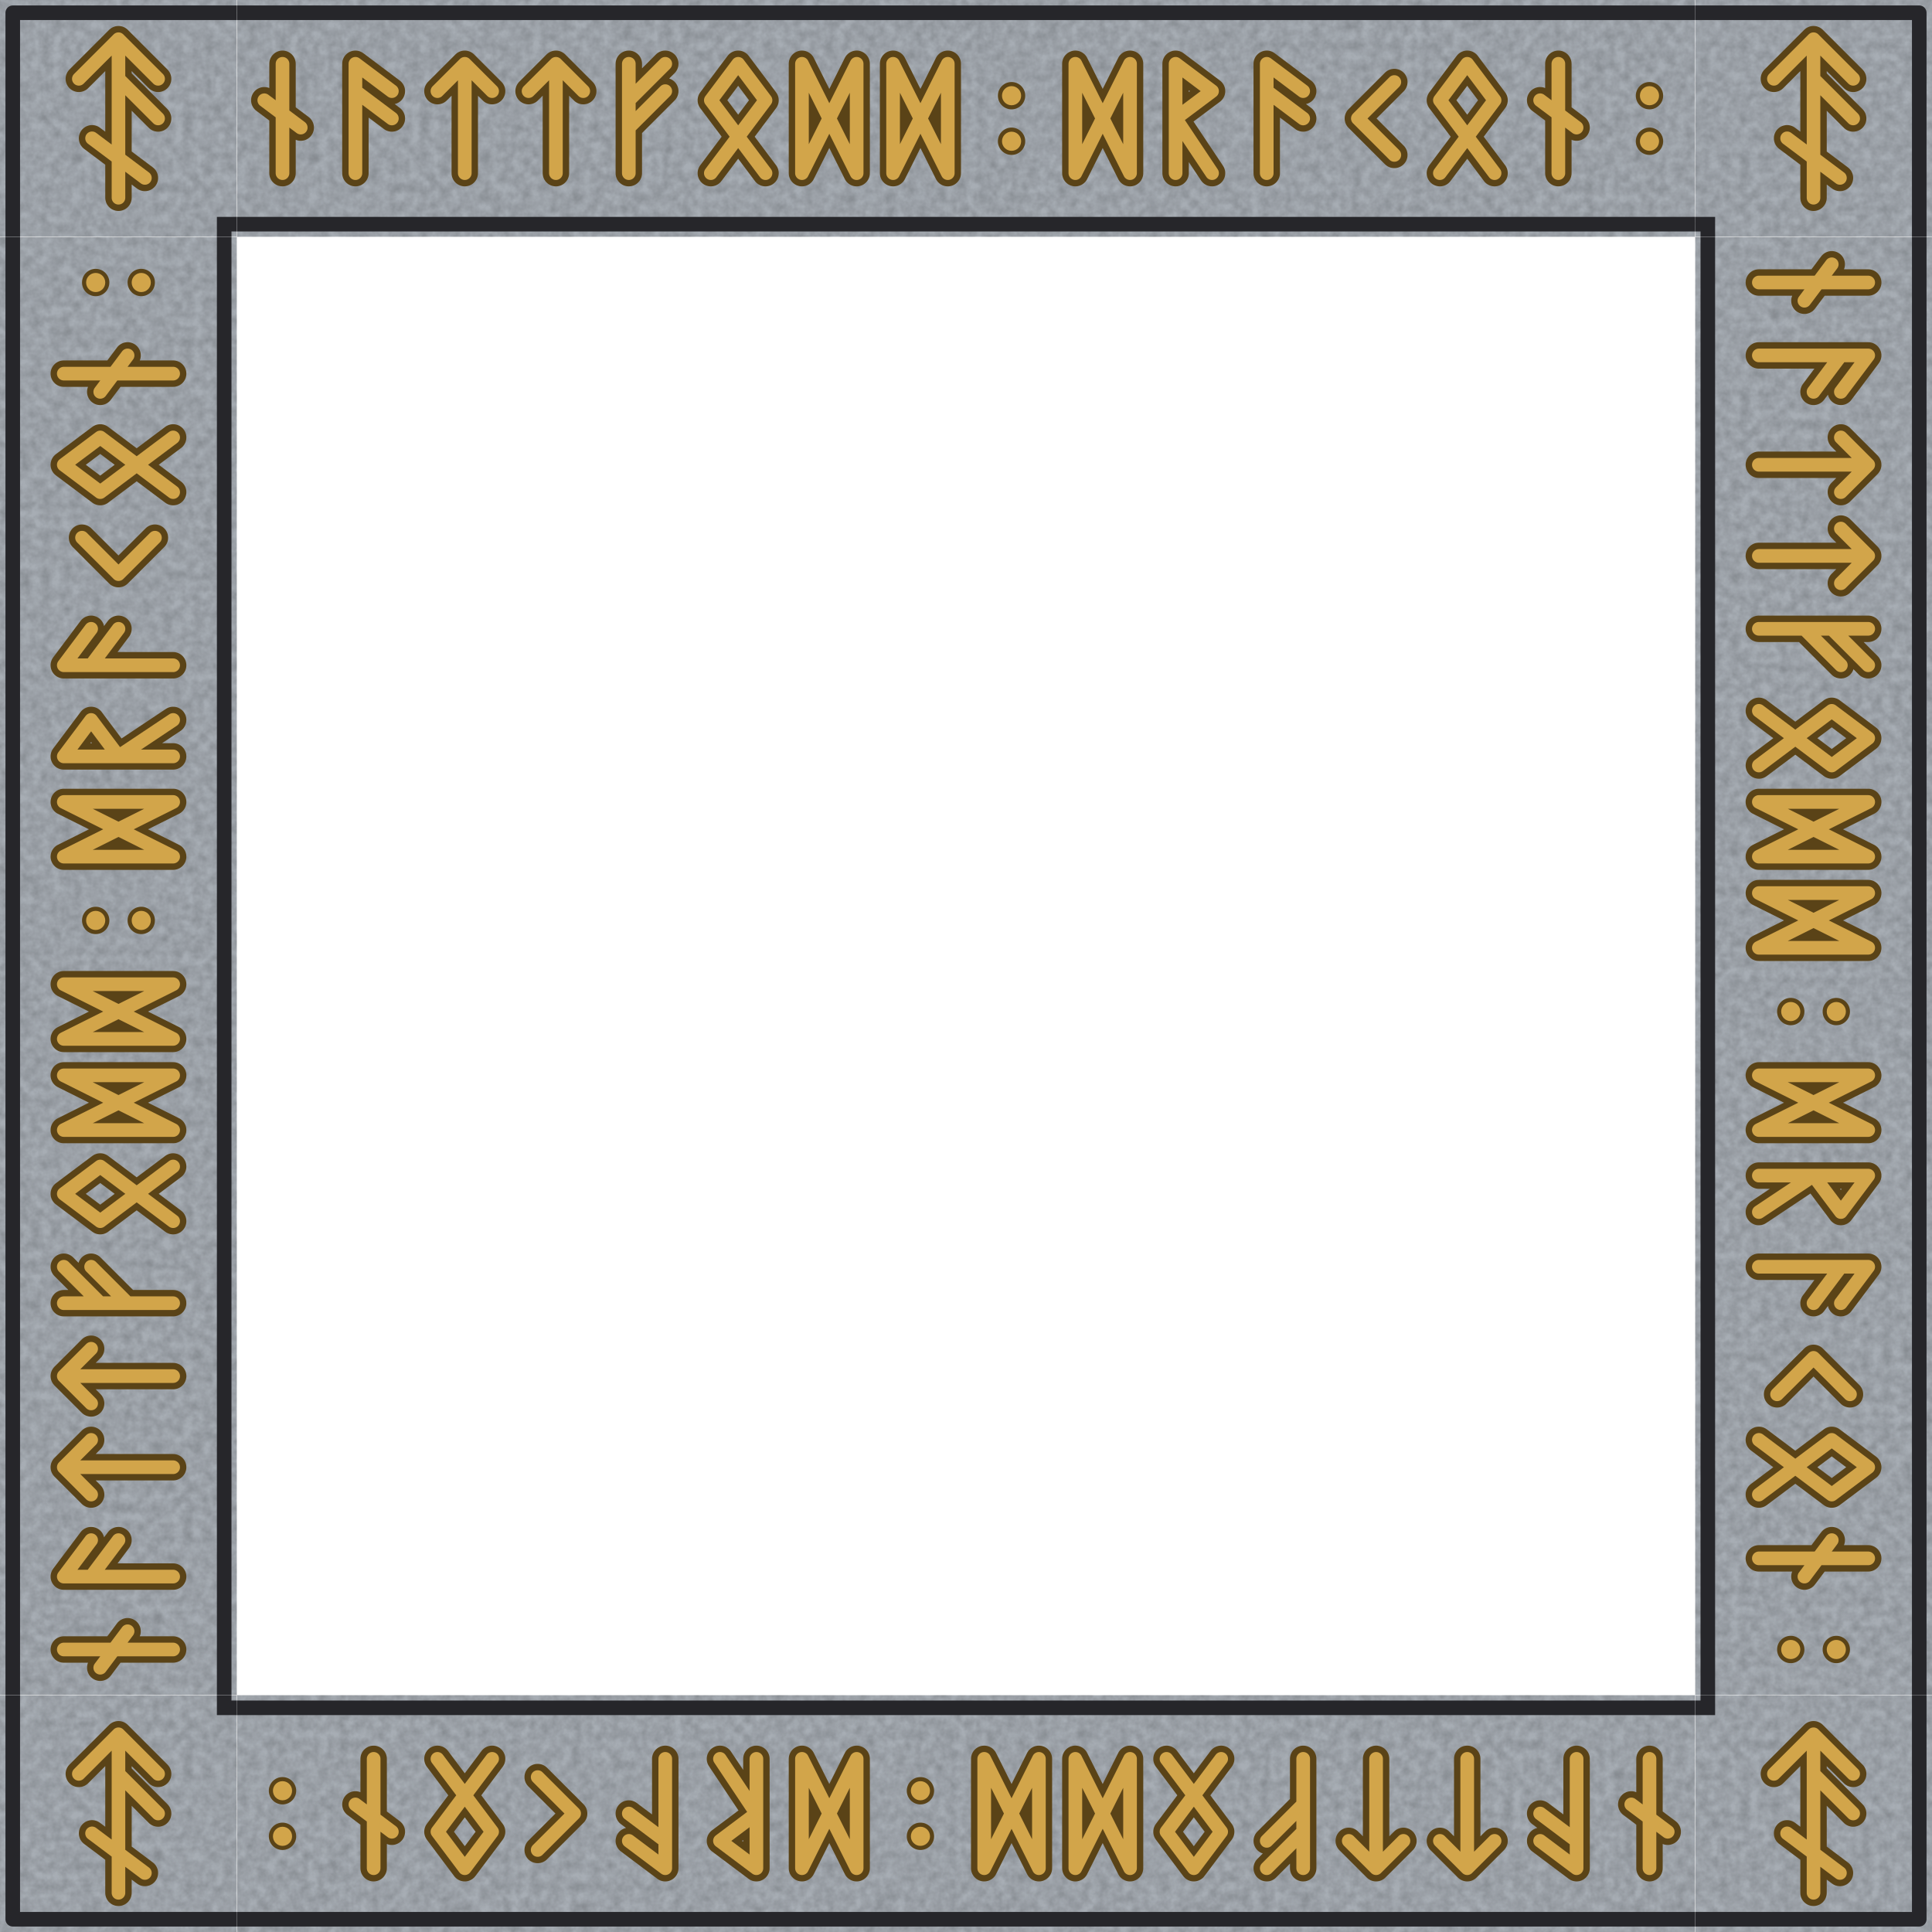
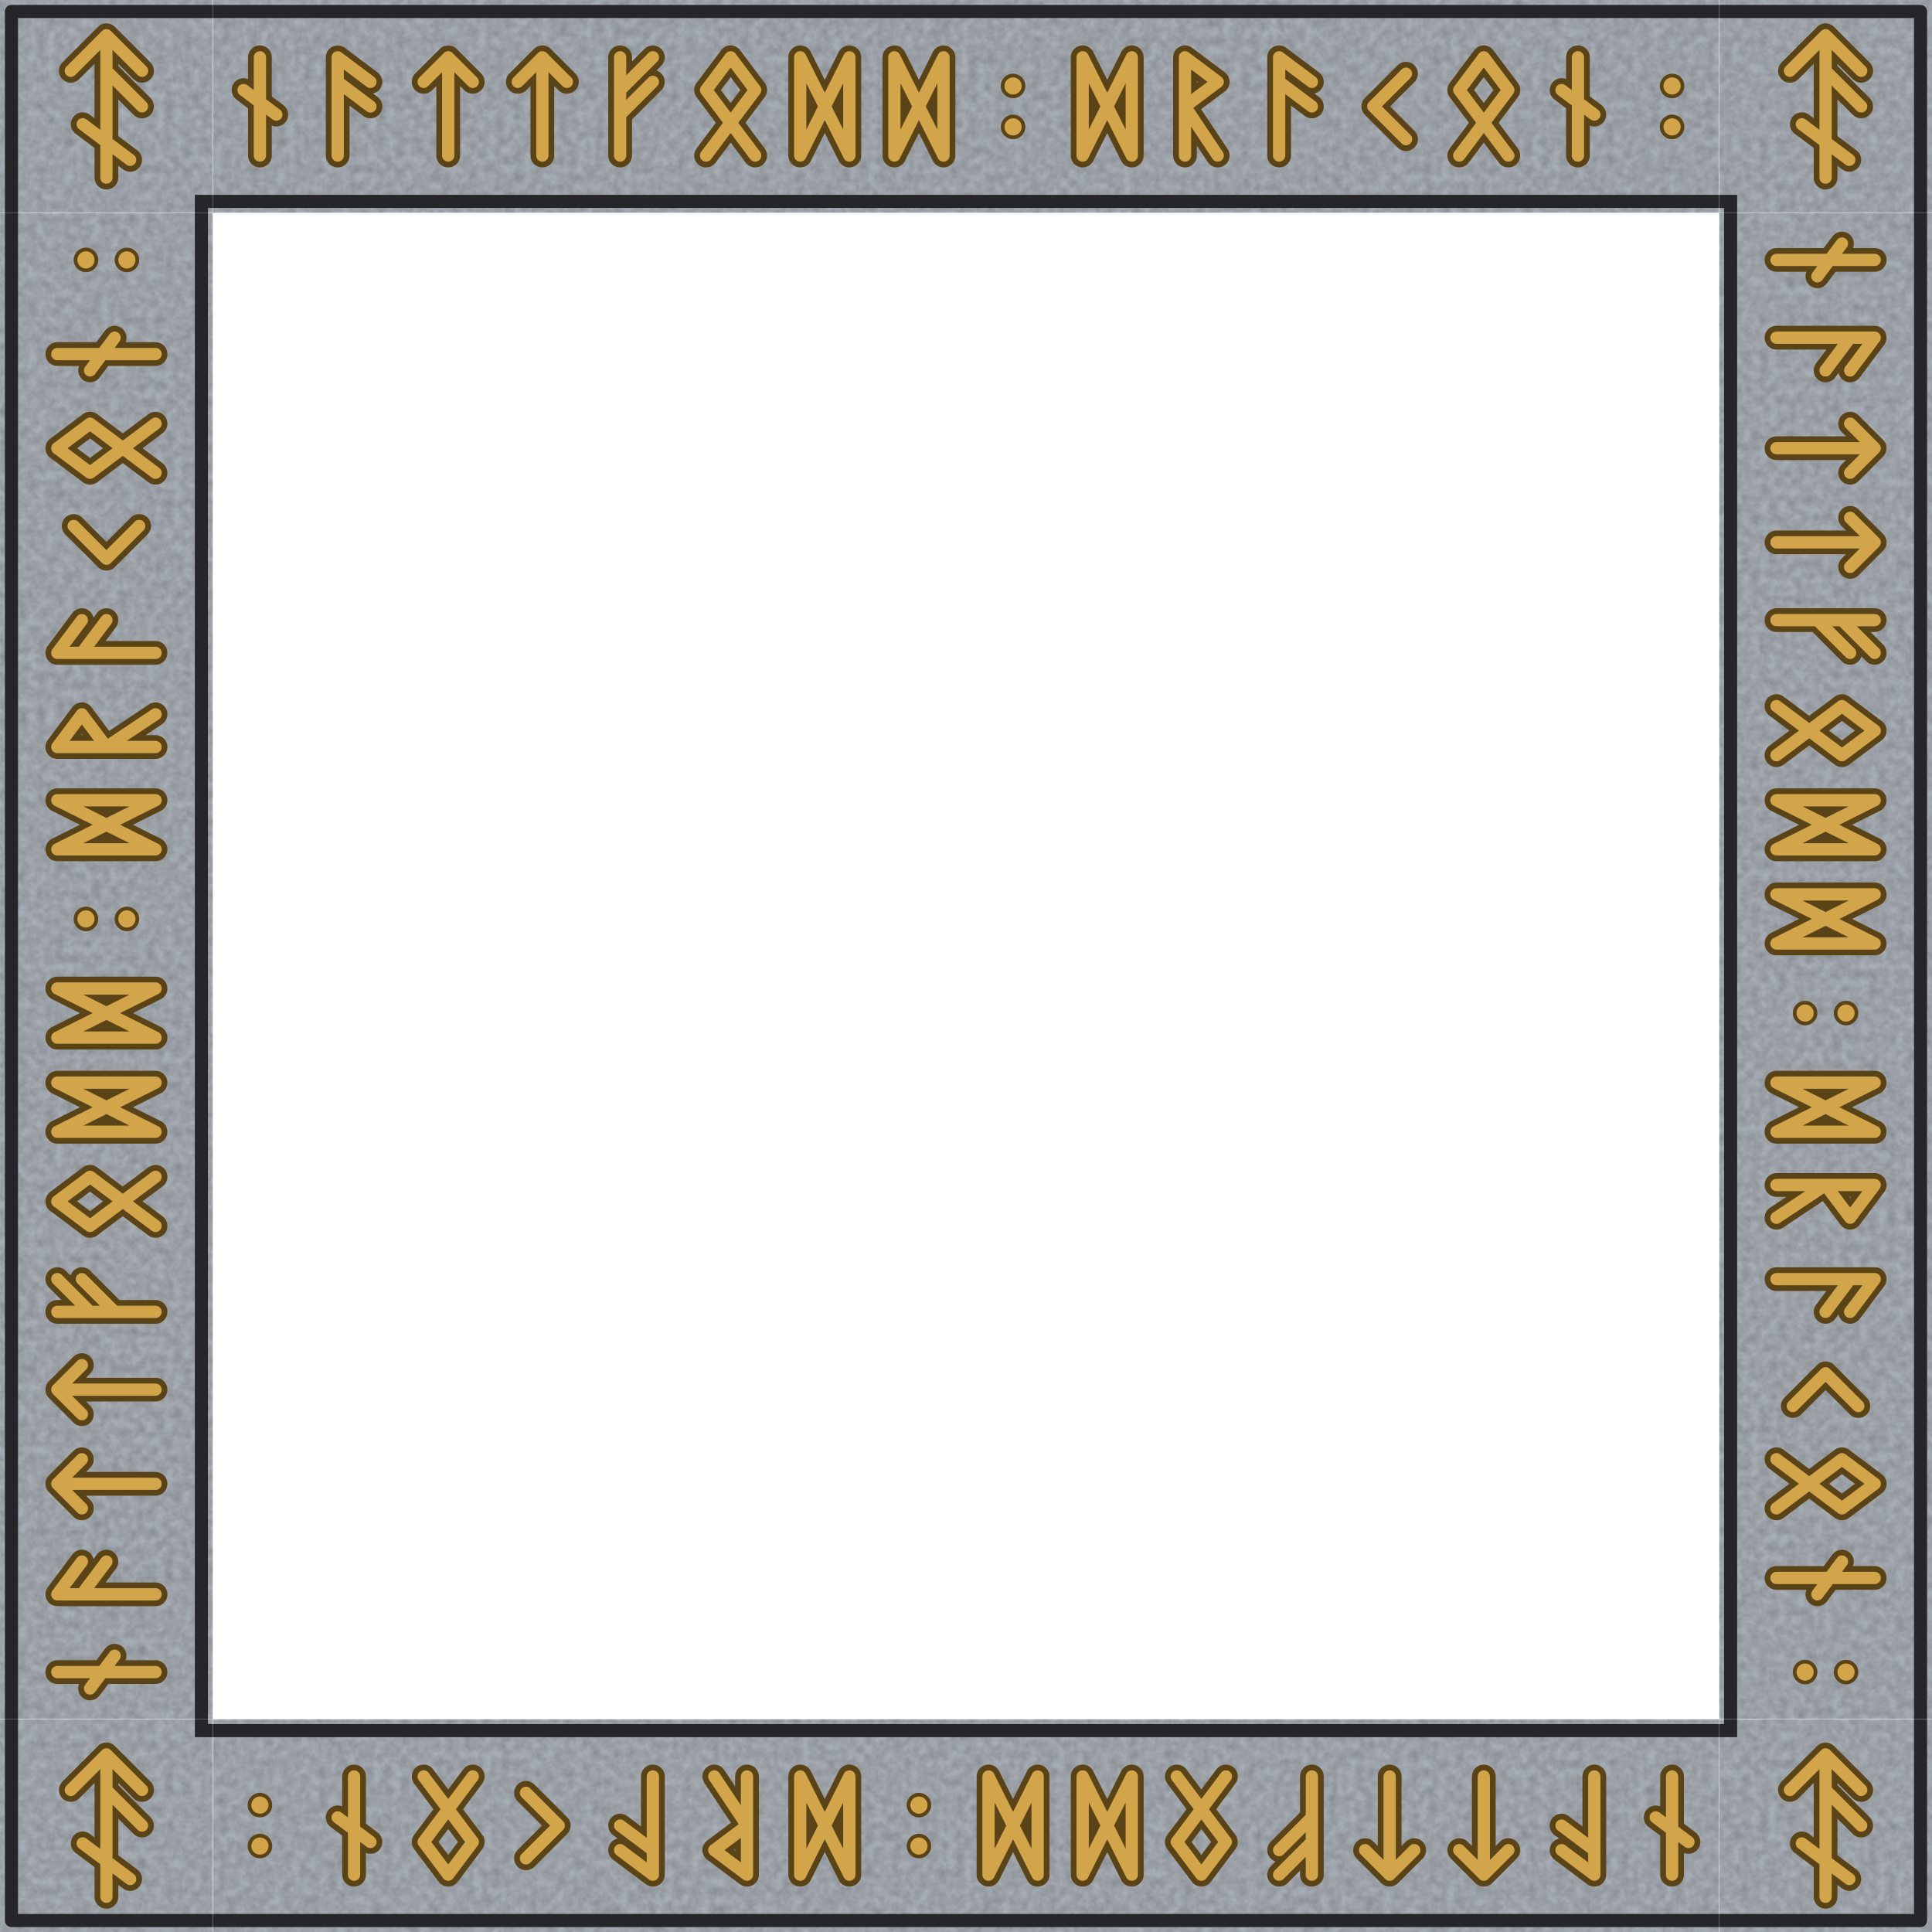
- <svg xmlns="http://www.w3.org/2000/svg" width="212" height="212" viewBox="0 0 212 212">
+ <svg xmlns="http://www.w3.org/2000/svg" width="236" height="236" viewBox="0 0 236 236">
  <defs>
-     <filter id="grain-tile" filterUnits="userSpaceOnUse" x="0" y="0" width="160" height="26" color-interpolation-filters="sRGB">
+     <filter id="grain-tile" filterUnits="userSpaceOnUse" x="0" y="0" width="184" height="26" color-interpolation-filters="sRGB">
      <feTurbulence type="fractalNoise" baseFrequency="0.9" numOctaves="3" seed="7" stitchTiles="stitch" result="noise" />
      <feColorMatrix in="noise" type="saturate" values="0" result="grey" />
      <feComponentTransfer in="grey" result="grain">
        <feFuncR type="linear" slope="0.35" intercept="0.75" />
        <feFuncG type="linear" slope="0.35" intercept="0.75" />
        <feFuncB type="linear" slope="0.35" intercept="0.75" />
        <feFuncA type="linear" slope="0" intercept="1" />
      </feComponentTransfer>
      <feBlend in="SourceGraphic" in2="grain" mode="multiply" result="textured" />
      <feComposite in="textured" in2="SourceGraphic" operator="in" />
    </filter>
    <filter id="grain-corner" filterUnits="userSpaceOnUse" x="0" y="0" width="26" height="26" color-interpolation-filters="sRGB">
      <feTurbulence type="fractalNoise" baseFrequency="0.9" numOctaves="3" seed="7" stitchTiles="stitch" result="noise" />
      <feColorMatrix in="noise" type="saturate" values="0" result="grey" />
      <feComponentTransfer in="grey" result="grain">
        <feFuncR type="linear" slope="0.35" intercept="0.75" />
        <feFuncG type="linear" slope="0.35" intercept="0.75" />
        <feFuncB type="linear" slope="0.35" intercept="0.75" />
        <feFuncA type="linear" slope="0" intercept="1" />
      </feComponentTransfer>
      <feBlend in="SourceGraphic" in2="grain" mode="multiply" result="textured" />
      <feComposite in="textured" in2="SourceGraphic" operator="in" />
    </filter>
  </defs>
  <g transform="translate(0,0)">
    <g>
      <rect width="26" height="26" fill="#a7adb4" filter="url(#grain-corner)" />
      <path d="M26,1.4H1.4V26" stroke="#26262a" stroke-width="1.6" fill="none" stroke-linejoin="round" />
      <path d="M26,24.6H24.6V26" stroke="#26262a" stroke-width="1.6" fill="none" />
      <g fill="none" stroke-linecap="round" stroke-linejoin="round">
        <path transform="rotate(0,13.0,13.0) translate(8.65,4.3) scale(1.45)" d="M3,0V12 M0,3L3,0L6,3 M3,3L6,6 M1,7.5L5,10.5" stroke="#5a4317" stroke-width="2.00" />
        <path transform="rotate(0,13.0,13.0) translate(8.65,4.3) scale(1.45)" d="M3,0V12 M0,3L3,0L6,3 M3,3L6,6 M1,7.5L5,10.5" stroke="#d2a54a" stroke-width="1.03" />
      </g>
    </g>
  </g>
  <g transform="translate(26,0)">
    <g>
-       <rect width="160" height="26" fill="#a7adb4" filter="url(#grain-tile)" />
-       <path d="M0,1.4H160M0,24.6H160" stroke="#26262a" stroke-width="1.6" />
-       <g fill="none" stroke-linecap="round" stroke-linejoin="round">
-         <path transform="translate(2.0,7.0)" d="M3,0V12M1,4L5,7" stroke="#5a4317" stroke-width="2.9" />
-         <path transform="translate(2.0,7.0)" d="M3,0V12M1,4L5,7" stroke="#d2a54a" stroke-width="1.5" />
-         <path transform="translate(12.0,7.0)" d="M1,0V12M1,0L5,3M1,3L5,6" stroke="#5a4317" stroke-width="2.9" />
-         <path transform="translate(12.0,7.0)" d="M1,0V12M1,0L5,3M1,3L5,6" stroke="#d2a54a" stroke-width="1.5" />
-         <path transform="translate(22.0,7.0)" d="M3,0V12M0,3L3,0L6,3" stroke="#5a4317" stroke-width="2.9" />
-         <path transform="translate(22.0,7.0)" d="M3,0V12M0,3L3,0L6,3" stroke="#d2a54a" stroke-width="1.5" />
-         <path transform="translate(32.0,7.0)" d="M3,0V12M0,3L3,0L6,3" stroke="#5a4317" stroke-width="2.9" />
-         <path transform="translate(32.0,7.0)" d="M3,0V12M0,3L3,0L6,3" stroke="#d2a54a" stroke-width="1.5" />
-         <path transform="translate(42.0,7.0)" d="M1,0V12M1,4L5,0M1,7L5,3" stroke="#5a4317" stroke-width="2.9" />
-         <path transform="translate(42.0,7.0)" d="M1,0V12M1,4L5,0M1,7L5,3" stroke="#d2a54a" stroke-width="1.5" />
-         <path transform="translate(52.0,7.0)" d="M3,0L6,4L0,12M3,0L0,4L6,12" stroke="#5a4317" stroke-width="2.9" />
-         <path transform="translate(52.0,7.0)" d="M3,0L6,4L0,12M3,0L0,4L6,12" stroke="#d2a54a" stroke-width="1.5" />
-         <path transform="translate(62.0,7.0)" d="M0,0V12M6,0V12M0,0L6,12M6,0L0,12" stroke="#5a4317" stroke-width="2.9" />
-         <path transform="translate(62.0,7.0)" d="M0,0V12M6,0V12M0,0L6,12M6,0L0,12" stroke="#d2a54a" stroke-width="1.5" />
-         <path transform="translate(72.0,7.0)" d="M0,0V12M6,0V12M0,0L6,12M6,0L0,12" stroke="#5a4317" stroke-width="2.9" />
-         <path transform="translate(72.0,7.0)" d="M0,0V12M6,0V12M0,0L6,12M6,0L0,12" stroke="#d2a54a" stroke-width="1.5" />
-         <circle cx="85.0" cy="10.5" r="1.5" fill="#5a4317" />
-         <circle cx="85.0" cy="10.5" r="1.05" fill="#d2a54a" />
-         <circle cx="85.0" cy="15.5" r="1.5" fill="#5a4317" />
-         <circle cx="85.0" cy="15.5" r="1.05" fill="#d2a54a" />
-         <path transform="translate(92.0,7.0)" d="M0,0V12M6,0V12M0,0L6,12M6,0L0,12" stroke="#5a4317" stroke-width="2.9" />
-         <path transform="translate(92.0,7.0)" d="M0,0V12M6,0V12M0,0L6,12M6,0L0,12" stroke="#d2a54a" stroke-width="1.5" />
-         <path transform="translate(102.0,7.0)" d="M1,12V0L5,3L1,6L5,12" stroke="#5a4317" stroke-width="2.9" />
-         <path transform="translate(102.0,7.0)" d="M1,12V0L5,3L1,6L5,12" stroke="#d2a54a" stroke-width="1.5" />
-         <path transform="translate(112.0,7.0)" d="M1,0V12M1,0L5,3M1,3L5,6" stroke="#5a4317" stroke-width="2.9" />
-         <path transform="translate(112.0,7.0)" d="M1,0V12M1,0L5,3M1,3L5,6" stroke="#d2a54a" stroke-width="1.5" />
-         <path transform="translate(122.0,7.0)" d="M5,2L1,6L5,10" stroke="#5a4317" stroke-width="2.9" />
-         <path transform="translate(122.0,7.0)" d="M5,2L1,6L5,10" stroke="#d2a54a" stroke-width="1.5" />
-         <path transform="translate(132.0,7.0)" d="M3,0L6,4L0,12M3,0L0,4L6,12" stroke="#5a4317" stroke-width="2.9" />
-         <path transform="translate(132.0,7.0)" d="M3,0L6,4L0,12M3,0L0,4L6,12" stroke="#d2a54a" stroke-width="1.5" />
-         <path transform="translate(142.0,7.0)" d="M3,0V12M1,4L5,7" stroke="#5a4317" stroke-width="2.9" />
-         <path transform="translate(142.0,7.0)" d="M3,0V12M1,4L5,7" stroke="#d2a54a" stroke-width="1.5" />
-         <circle cx="155.0" cy="10.5" r="1.5" fill="#5a4317" />
-         <circle cx="155.0" cy="10.5" r="1.05" fill="#d2a54a" />
-         <circle cx="155.0" cy="15.5" r="1.5" fill="#5a4317" />
-         <circle cx="155.0" cy="15.5" r="1.05" fill="#d2a54a" />
-       </g>
-     </g>
-   </g>
-   <g transform="translate(212,0) rotate(90)">
+       <rect width="184" height="26" fill="#a7adb4" filter="url(#grain-tile)" />
+       <path d="M0,1.4H184M0,24.6H184" stroke="#26262a" stroke-width="1.6" />
+       <g fill="none" stroke-linecap="round" stroke-linejoin="round">
+         <path transform="translate(2.75,7.0)" d="M3,0V12M1,4L5,7" stroke="#5a4317" stroke-width="2.9" />
+         <path transform="translate(2.75,7.0)" d="M3,0V12M1,4L5,7" stroke="#d2a54a" stroke-width="1.5" />
+         <path transform="translate(14.25,7.0)" d="M1,0V12M1,0L5,3M1,3L5,6" stroke="#5a4317" stroke-width="2.9" />
+         <path transform="translate(14.25,7.0)" d="M1,0V12M1,0L5,3M1,3L5,6" stroke="#d2a54a" stroke-width="1.5" />
+         <path transform="translate(25.75,7.0)" d="M3,0V12M0,3L3,0L6,3" stroke="#5a4317" stroke-width="2.9" />
+         <path transform="translate(25.75,7.0)" d="M3,0V12M0,3L3,0L6,3" stroke="#d2a54a" stroke-width="1.5" />
+         <path transform="translate(37.25,7.0)" d="M3,0V12M0,3L3,0L6,3" stroke="#5a4317" stroke-width="2.9" />
+         <path transform="translate(37.25,7.0)" d="M3,0V12M0,3L3,0L6,3" stroke="#d2a54a" stroke-width="1.5" />
+         <path transform="translate(48.75,7.0)" d="M1,0V12M1,4L5,0M1,7L5,3" stroke="#5a4317" stroke-width="2.9" />
+         <path transform="translate(48.75,7.0)" d="M1,0V12M1,4L5,0M1,7L5,3" stroke="#d2a54a" stroke-width="1.5" />
+         <path transform="translate(60.25,7.0)" d="M3,0L6,4L0,12M3,0L0,4L6,12" stroke="#5a4317" stroke-width="2.9" />
+         <path transform="translate(60.25,7.0)" d="M3,0L6,4L0,12M3,0L0,4L6,12" stroke="#d2a54a" stroke-width="1.5" />
+         <path transform="translate(71.75,7.0)" d="M0,0V12M6,0V12M0,0L6,12M6,0L0,12" stroke="#5a4317" stroke-width="2.9" />
+         <path transform="translate(71.75,7.0)" d="M0,0V12M6,0V12M0,0L6,12M6,0L0,12" stroke="#d2a54a" stroke-width="1.5" />
+         <path transform="translate(83.25,7.0)" d="M0,0V12M6,0V12M0,0L6,12M6,0L0,12" stroke="#5a4317" stroke-width="2.9" />
+         <path transform="translate(83.25,7.0)" d="M0,0V12M6,0V12M0,0L6,12M6,0L0,12" stroke="#d2a54a" stroke-width="1.5" />
+         <circle cx="97.75" cy="10.5" r="1.5" fill="#5a4317" />
+         <circle cx="97.75" cy="10.5" r="1.05" fill="#d2a54a" />
+         <circle cx="97.75" cy="15.5" r="1.5" fill="#5a4317" />
+         <circle cx="97.75" cy="15.5" r="1.05" fill="#d2a54a" />
+         <path transform="translate(106.25,7.0)" d="M0,0V12M6,0V12M0,0L6,12M6,0L0,12" stroke="#5a4317" stroke-width="2.9" />
+         <path transform="translate(106.25,7.0)" d="M0,0V12M6,0V12M0,0L6,12M6,0L0,12" stroke="#d2a54a" stroke-width="1.5" />
+         <path transform="translate(117.75,7.0)" d="M1,12V0L5,3L1,6L5,12" stroke="#5a4317" stroke-width="2.9" />
+         <path transform="translate(117.75,7.0)" d="M1,12V0L5,3L1,6L5,12" stroke="#d2a54a" stroke-width="1.5" />
+         <path transform="translate(129.25,7.0)" d="M1,0V12M1,0L5,3M1,3L5,6" stroke="#5a4317" stroke-width="2.9" />
+         <path transform="translate(129.25,7.0)" d="M1,0V12M1,0L5,3M1,3L5,6" stroke="#d2a54a" stroke-width="1.5" />
+         <path transform="translate(140.75,7.0)" d="M5,2L1,6L5,10" stroke="#5a4317" stroke-width="2.9" />
+         <path transform="translate(140.75,7.0)" d="M5,2L1,6L5,10" stroke="#d2a54a" stroke-width="1.5" />
+         <path transform="translate(152.25,7.0)" d="M3,0L6,4L0,12M3,0L0,4L6,12" stroke="#5a4317" stroke-width="2.9" />
+         <path transform="translate(152.25,7.0)" d="M3,0L6,4L0,12M3,0L0,4L6,12" stroke="#d2a54a" stroke-width="1.5" />
+         <path transform="translate(163.75,7.0)" d="M3,0V12M1,4L5,7" stroke="#5a4317" stroke-width="2.9" />
+         <path transform="translate(163.75,7.0)" d="M3,0V12M1,4L5,7" stroke="#d2a54a" stroke-width="1.5" />
+         <circle cx="178.25" cy="10.5" r="1.5" fill="#5a4317" />
+         <circle cx="178.25" cy="10.5" r="1.05" fill="#d2a54a" />
+         <circle cx="178.25" cy="15.5" r="1.5" fill="#5a4317" />
+         <circle cx="178.25" cy="15.5" r="1.05" fill="#d2a54a" />
+       </g>
+     </g>
+   </g>
+   <g transform="translate(236,0) rotate(90)">
    <g>
      <rect width="26" height="26" fill="#a7adb4" filter="url(#grain-corner)" />
      <path d="M26,1.4H1.4V26" stroke="#26262a" stroke-width="1.6" fill="none" stroke-linejoin="round" />
      <path d="M26,24.6H24.6V26" stroke="#26262a" stroke-width="1.6" fill="none" />
      <g fill="none" stroke-linecap="round" stroke-linejoin="round">
        <path transform="rotate(-90,13.0,13.0) translate(8.65,4.3) scale(1.45)" d="M3,0V12 M0,3L3,0L6,3 M3,3L6,6 M1,7.5L5,10.5" stroke="#5a4317" stroke-width="2.00" />
        <path transform="rotate(-90,13.0,13.0) translate(8.65,4.3) scale(1.45)" d="M3,0V12 M0,3L3,0L6,3 M3,3L6,6 M1,7.5L5,10.5" stroke="#d2a54a" stroke-width="1.03" />
      </g>
    </g>
  </g>
-   <g transform="translate(212,26) rotate(90)">
-     <g>
-       <rect width="160" height="26" fill="#a7adb4" filter="url(#grain-tile)" />
-       <path d="M0,1.4H160M0,24.6H160" stroke="#26262a" stroke-width="1.6" />
-       <g fill="none" stroke-linecap="round" stroke-linejoin="round">
-         <path transform="translate(2.0,7.0)" d="M3,0V12M1,4L5,7" stroke="#5a4317" stroke-width="2.9" />
-         <path transform="translate(2.0,7.0)" d="M3,0V12M1,4L5,7" stroke="#d2a54a" stroke-width="1.5" />
-         <path transform="translate(12.0,7.0)" d="M1,0V12M1,0L5,3M1,3L5,6" stroke="#5a4317" stroke-width="2.9" />
-         <path transform="translate(12.0,7.0)" d="M1,0V12M1,0L5,3M1,3L5,6" stroke="#d2a54a" stroke-width="1.5" />
-         <path transform="translate(22.0,7.0)" d="M3,0V12M0,3L3,0L6,3" stroke="#5a4317" stroke-width="2.9" />
-         <path transform="translate(22.0,7.0)" d="M3,0V12M0,3L3,0L6,3" stroke="#d2a54a" stroke-width="1.5" />
-         <path transform="translate(32.0,7.0)" d="M3,0V12M0,3L3,0L6,3" stroke="#5a4317" stroke-width="2.9" />
-         <path transform="translate(32.0,7.0)" d="M3,0V12M0,3L3,0L6,3" stroke="#d2a54a" stroke-width="1.5" />
-         <path transform="translate(42.0,7.0)" d="M1,0V12M1,4L5,0M1,7L5,3" stroke="#5a4317" stroke-width="2.9" />
-         <path transform="translate(42.0,7.0)" d="M1,0V12M1,4L5,0M1,7L5,3" stroke="#d2a54a" stroke-width="1.5" />
-         <path transform="translate(52.0,7.0)" d="M3,0L6,4L0,12M3,0L0,4L6,12" stroke="#5a4317" stroke-width="2.9" />
-         <path transform="translate(52.0,7.0)" d="M3,0L6,4L0,12M3,0L0,4L6,12" stroke="#d2a54a" stroke-width="1.5" />
-         <path transform="translate(62.0,7.0)" d="M0,0V12M6,0V12M0,0L6,12M6,0L0,12" stroke="#5a4317" stroke-width="2.9" />
-         <path transform="translate(62.0,7.0)" d="M0,0V12M6,0V12M0,0L6,12M6,0L0,12" stroke="#d2a54a" stroke-width="1.5" />
-         <path transform="translate(72.0,7.0)" d="M0,0V12M6,0V12M0,0L6,12M6,0L0,12" stroke="#5a4317" stroke-width="2.9" />
-         <path transform="translate(72.0,7.0)" d="M0,0V12M6,0V12M0,0L6,12M6,0L0,12" stroke="#d2a54a" stroke-width="1.5" />
-         <circle cx="85.0" cy="10.5" r="1.5" fill="#5a4317" />
-         <circle cx="85.0" cy="10.5" r="1.05" fill="#d2a54a" />
-         <circle cx="85.0" cy="15.5" r="1.5" fill="#5a4317" />
-         <circle cx="85.0" cy="15.5" r="1.05" fill="#d2a54a" />
-         <path transform="translate(92.0,7.0)" d="M0,0V12M6,0V12M0,0L6,12M6,0L0,12" stroke="#5a4317" stroke-width="2.9" />
-         <path transform="translate(92.0,7.0)" d="M0,0V12M6,0V12M0,0L6,12M6,0L0,12" stroke="#d2a54a" stroke-width="1.5" />
-         <path transform="translate(102.0,7.0)" d="M1,12V0L5,3L1,6L5,12" stroke="#5a4317" stroke-width="2.9" />
-         <path transform="translate(102.0,7.0)" d="M1,12V0L5,3L1,6L5,12" stroke="#d2a54a" stroke-width="1.5" />
-         <path transform="translate(112.0,7.0)" d="M1,0V12M1,0L5,3M1,3L5,6" stroke="#5a4317" stroke-width="2.9" />
-         <path transform="translate(112.0,7.0)" d="M1,0V12M1,0L5,3M1,3L5,6" stroke="#d2a54a" stroke-width="1.5" />
-         <path transform="translate(122.0,7.0)" d="M5,2L1,6L5,10" stroke="#5a4317" stroke-width="2.9" />
-         <path transform="translate(122.0,7.0)" d="M5,2L1,6L5,10" stroke="#d2a54a" stroke-width="1.5" />
-         <path transform="translate(132.0,7.0)" d="M3,0L6,4L0,12M3,0L0,4L6,12" stroke="#5a4317" stroke-width="2.9" />
-         <path transform="translate(132.0,7.0)" d="M3,0L6,4L0,12M3,0L0,4L6,12" stroke="#d2a54a" stroke-width="1.5" />
-         <path transform="translate(142.0,7.0)" d="M3,0V12M1,4L5,7" stroke="#5a4317" stroke-width="2.9" />
-         <path transform="translate(142.0,7.0)" d="M3,0V12M1,4L5,7" stroke="#d2a54a" stroke-width="1.5" />
-         <circle cx="155.0" cy="10.5" r="1.5" fill="#5a4317" />
-         <circle cx="155.0" cy="10.5" r="1.05" fill="#d2a54a" />
-         <circle cx="155.0" cy="15.5" r="1.5" fill="#5a4317" />
-         <circle cx="155.0" cy="15.5" r="1.05" fill="#d2a54a" />
-       </g>
-     </g>
-   </g>
-   <g transform="translate(212,212) rotate(180)">
+   <g transform="translate(236,26) rotate(90)">
+     <g>
+       <rect width="184" height="26" fill="#a7adb4" filter="url(#grain-tile)" />
+       <path d="M0,1.4H184M0,24.6H184" stroke="#26262a" stroke-width="1.6" />
+       <g fill="none" stroke-linecap="round" stroke-linejoin="round">
+         <path transform="translate(2.75,7.0)" d="M3,0V12M1,4L5,7" stroke="#5a4317" stroke-width="2.9" />
+         <path transform="translate(2.75,7.0)" d="M3,0V12M1,4L5,7" stroke="#d2a54a" stroke-width="1.5" />
+         <path transform="translate(14.25,7.0)" d="M1,0V12M1,0L5,3M1,3L5,6" stroke="#5a4317" stroke-width="2.9" />
+         <path transform="translate(14.25,7.0)" d="M1,0V12M1,0L5,3M1,3L5,6" stroke="#d2a54a" stroke-width="1.5" />
+         <path transform="translate(25.75,7.0)" d="M3,0V12M0,3L3,0L6,3" stroke="#5a4317" stroke-width="2.9" />
+         <path transform="translate(25.75,7.0)" d="M3,0V12M0,3L3,0L6,3" stroke="#d2a54a" stroke-width="1.5" />
+         <path transform="translate(37.25,7.0)" d="M3,0V12M0,3L3,0L6,3" stroke="#5a4317" stroke-width="2.9" />
+         <path transform="translate(37.25,7.0)" d="M3,0V12M0,3L3,0L6,3" stroke="#d2a54a" stroke-width="1.5" />
+         <path transform="translate(48.75,7.0)" d="M1,0V12M1,4L5,0M1,7L5,3" stroke="#5a4317" stroke-width="2.9" />
+         <path transform="translate(48.75,7.0)" d="M1,0V12M1,4L5,0M1,7L5,3" stroke="#d2a54a" stroke-width="1.5" />
+         <path transform="translate(60.25,7.0)" d="M3,0L6,4L0,12M3,0L0,4L6,12" stroke="#5a4317" stroke-width="2.9" />
+         <path transform="translate(60.25,7.0)" d="M3,0L6,4L0,12M3,0L0,4L6,12" stroke="#d2a54a" stroke-width="1.5" />
+         <path transform="translate(71.75,7.0)" d="M0,0V12M6,0V12M0,0L6,12M6,0L0,12" stroke="#5a4317" stroke-width="2.9" />
+         <path transform="translate(71.75,7.0)" d="M0,0V12M6,0V12M0,0L6,12M6,0L0,12" stroke="#d2a54a" stroke-width="1.5" />
+         <path transform="translate(83.25,7.0)" d="M0,0V12M6,0V12M0,0L6,12M6,0L0,12" stroke="#5a4317" stroke-width="2.9" />
+         <path transform="translate(83.25,7.0)" d="M0,0V12M6,0V12M0,0L6,12M6,0L0,12" stroke="#d2a54a" stroke-width="1.5" />
+         <circle cx="97.75" cy="10.5" r="1.5" fill="#5a4317" />
+         <circle cx="97.75" cy="10.5" r="1.05" fill="#d2a54a" />
+         <circle cx="97.75" cy="15.5" r="1.5" fill="#5a4317" />
+         <circle cx="97.75" cy="15.5" r="1.05" fill="#d2a54a" />
+         <path transform="translate(106.25,7.0)" d="M0,0V12M6,0V12M0,0L6,12M6,0L0,12" stroke="#5a4317" stroke-width="2.9" />
+         <path transform="translate(106.25,7.0)" d="M0,0V12M6,0V12M0,0L6,12M6,0L0,12" stroke="#d2a54a" stroke-width="1.5" />
+         <path transform="translate(117.75,7.0)" d="M1,12V0L5,3L1,6L5,12" stroke="#5a4317" stroke-width="2.9" />
+         <path transform="translate(117.75,7.0)" d="M1,12V0L5,3L1,6L5,12" stroke="#d2a54a" stroke-width="1.5" />
+         <path transform="translate(129.25,7.0)" d="M1,0V12M1,0L5,3M1,3L5,6" stroke="#5a4317" stroke-width="2.9" />
+         <path transform="translate(129.25,7.0)" d="M1,0V12M1,0L5,3M1,3L5,6" stroke="#d2a54a" stroke-width="1.5" />
+         <path transform="translate(140.75,7.0)" d="M5,2L1,6L5,10" stroke="#5a4317" stroke-width="2.9" />
+         <path transform="translate(140.75,7.0)" d="M5,2L1,6L5,10" stroke="#d2a54a" stroke-width="1.5" />
+         <path transform="translate(152.25,7.0)" d="M3,0L6,4L0,12M3,0L0,4L6,12" stroke="#5a4317" stroke-width="2.9" />
+         <path transform="translate(152.25,7.0)" d="M3,0L6,4L0,12M3,0L0,4L6,12" stroke="#d2a54a" stroke-width="1.5" />
+         <path transform="translate(163.75,7.0)" d="M3,0V12M1,4L5,7" stroke="#5a4317" stroke-width="2.9" />
+         <path transform="translate(163.75,7.0)" d="M3,0V12M1,4L5,7" stroke="#d2a54a" stroke-width="1.5" />
+         <circle cx="178.25" cy="10.5" r="1.5" fill="#5a4317" />
+         <circle cx="178.25" cy="10.5" r="1.05" fill="#d2a54a" />
+         <circle cx="178.25" cy="15.5" r="1.5" fill="#5a4317" />
+         <circle cx="178.25" cy="15.5" r="1.05" fill="#d2a54a" />
+       </g>
+     </g>
+   </g>
+   <g transform="translate(236,236) rotate(180)">
    <g>
      <rect width="26" height="26" fill="#a7adb4" filter="url(#grain-corner)" />
      <path d="M26,1.4H1.4V26" stroke="#26262a" stroke-width="1.6" fill="none" stroke-linejoin="round" />
      <path d="M26,24.6H24.6V26" stroke="#26262a" stroke-width="1.6" fill="none" />
      <g fill="none" stroke-linecap="round" stroke-linejoin="round">
        <path transform="rotate(-180,13.0,13.0) translate(8.65,4.3) scale(1.45)" d="M3,0V12 M0,3L3,0L6,3 M3,3L6,6 M1,7.5L5,10.5" stroke="#5a4317" stroke-width="2.00" />
        <path transform="rotate(-180,13.0,13.0) translate(8.65,4.3) scale(1.45)" d="M3,0V12 M0,3L3,0L6,3 M3,3L6,6 M1,7.5L5,10.5" stroke="#d2a54a" stroke-width="1.03" />
      </g>
    </g>
  </g>
-   <g transform="translate(186,212) rotate(180)">
-     <g>
-       <rect width="160" height="26" fill="#a7adb4" filter="url(#grain-tile)" />
-       <path d="M0,1.4H160M0,24.6H160" stroke="#26262a" stroke-width="1.6" />
-       <g fill="none" stroke-linecap="round" stroke-linejoin="round">
-         <path transform="translate(2.0,7.0)" d="M3,0V12M1,4L5,7" stroke="#5a4317" stroke-width="2.9" />
-         <path transform="translate(2.0,7.0)" d="M3,0V12M1,4L5,7" stroke="#d2a54a" stroke-width="1.5" />
-         <path transform="translate(12.0,7.0)" d="M1,0V12M1,0L5,3M1,3L5,6" stroke="#5a4317" stroke-width="2.9" />
-         <path transform="translate(12.0,7.0)" d="M1,0V12M1,0L5,3M1,3L5,6" stroke="#d2a54a" stroke-width="1.5" />
-         <path transform="translate(22.0,7.0)" d="M3,0V12M0,3L3,0L6,3" stroke="#5a4317" stroke-width="2.9" />
-         <path transform="translate(22.0,7.0)" d="M3,0V12M0,3L3,0L6,3" stroke="#d2a54a" stroke-width="1.5" />
-         <path transform="translate(32.0,7.0)" d="M3,0V12M0,3L3,0L6,3" stroke="#5a4317" stroke-width="2.9" />
-         <path transform="translate(32.0,7.0)" d="M3,0V12M0,3L3,0L6,3" stroke="#d2a54a" stroke-width="1.5" />
-         <path transform="translate(42.0,7.0)" d="M1,0V12M1,4L5,0M1,7L5,3" stroke="#5a4317" stroke-width="2.9" />
-         <path transform="translate(42.0,7.0)" d="M1,0V12M1,4L5,0M1,7L5,3" stroke="#d2a54a" stroke-width="1.5" />
-         <path transform="translate(52.0,7.0)" d="M3,0L6,4L0,12M3,0L0,4L6,12" stroke="#5a4317" stroke-width="2.9" />
-         <path transform="translate(52.0,7.0)" d="M3,0L6,4L0,12M3,0L0,4L6,12" stroke="#d2a54a" stroke-width="1.5" />
-         <path transform="translate(62.0,7.0)" d="M0,0V12M6,0V12M0,0L6,12M6,0L0,12" stroke="#5a4317" stroke-width="2.9" />
-         <path transform="translate(62.0,7.0)" d="M0,0V12M6,0V12M0,0L6,12M6,0L0,12" stroke="#d2a54a" stroke-width="1.5" />
-         <path transform="translate(72.0,7.0)" d="M0,0V12M6,0V12M0,0L6,12M6,0L0,12" stroke="#5a4317" stroke-width="2.9" />
-         <path transform="translate(72.0,7.0)" d="M0,0V12M6,0V12M0,0L6,12M6,0L0,12" stroke="#d2a54a" stroke-width="1.5" />
-         <circle cx="85.0" cy="10.5" r="1.5" fill="#5a4317" />
-         <circle cx="85.0" cy="10.5" r="1.05" fill="#d2a54a" />
-         <circle cx="85.0" cy="15.5" r="1.5" fill="#5a4317" />
-         <circle cx="85.0" cy="15.5" r="1.05" fill="#d2a54a" />
-         <path transform="translate(92.0,7.0)" d="M0,0V12M6,0V12M0,0L6,12M6,0L0,12" stroke="#5a4317" stroke-width="2.9" />
-         <path transform="translate(92.0,7.0)" d="M0,0V12M6,0V12M0,0L6,12M6,0L0,12" stroke="#d2a54a" stroke-width="1.5" />
-         <path transform="translate(102.0,7.0)" d="M1,12V0L5,3L1,6L5,12" stroke="#5a4317" stroke-width="2.9" />
-         <path transform="translate(102.0,7.0)" d="M1,12V0L5,3L1,6L5,12" stroke="#d2a54a" stroke-width="1.5" />
-         <path transform="translate(112.0,7.0)" d="M1,0V12M1,0L5,3M1,3L5,6" stroke="#5a4317" stroke-width="2.9" />
-         <path transform="translate(112.0,7.0)" d="M1,0V12M1,0L5,3M1,3L5,6" stroke="#d2a54a" stroke-width="1.5" />
-         <path transform="translate(122.0,7.0)" d="M5,2L1,6L5,10" stroke="#5a4317" stroke-width="2.9" />
-         <path transform="translate(122.0,7.0)" d="M5,2L1,6L5,10" stroke="#d2a54a" stroke-width="1.5" />
-         <path transform="translate(132.0,7.0)" d="M3,0L6,4L0,12M3,0L0,4L6,12" stroke="#5a4317" stroke-width="2.9" />
-         <path transform="translate(132.0,7.0)" d="M3,0L6,4L0,12M3,0L0,4L6,12" stroke="#d2a54a" stroke-width="1.5" />
-         <path transform="translate(142.0,7.0)" d="M3,0V12M1,4L5,7" stroke="#5a4317" stroke-width="2.9" />
-         <path transform="translate(142.0,7.0)" d="M3,0V12M1,4L5,7" stroke="#d2a54a" stroke-width="1.5" />
-         <circle cx="155.0" cy="10.5" r="1.5" fill="#5a4317" />
-         <circle cx="155.0" cy="10.5" r="1.05" fill="#d2a54a" />
-         <circle cx="155.0" cy="15.5" r="1.5" fill="#5a4317" />
-         <circle cx="155.0" cy="15.5" r="1.05" fill="#d2a54a" />
-       </g>
-     </g>
-   </g>
-   <g transform="translate(0,212) rotate(270)">
+   <g transform="translate(210,236) rotate(180)">
+     <g>
+       <rect width="184" height="26" fill="#a7adb4" filter="url(#grain-tile)" />
+       <path d="M0,1.4H184M0,24.6H184" stroke="#26262a" stroke-width="1.6" />
+       <g fill="none" stroke-linecap="round" stroke-linejoin="round">
+         <path transform="translate(2.75,7.0)" d="M3,0V12M1,4L5,7" stroke="#5a4317" stroke-width="2.9" />
+         <path transform="translate(2.75,7.0)" d="M3,0V12M1,4L5,7" stroke="#d2a54a" stroke-width="1.5" />
+         <path transform="translate(14.25,7.0)" d="M1,0V12M1,0L5,3M1,3L5,6" stroke="#5a4317" stroke-width="2.9" />
+         <path transform="translate(14.25,7.0)" d="M1,0V12M1,0L5,3M1,3L5,6" stroke="#d2a54a" stroke-width="1.5" />
+         <path transform="translate(25.75,7.0)" d="M3,0V12M0,3L3,0L6,3" stroke="#5a4317" stroke-width="2.9" />
+         <path transform="translate(25.75,7.0)" d="M3,0V12M0,3L3,0L6,3" stroke="#d2a54a" stroke-width="1.5" />
+         <path transform="translate(37.25,7.0)" d="M3,0V12M0,3L3,0L6,3" stroke="#5a4317" stroke-width="2.9" />
+         <path transform="translate(37.25,7.0)" d="M3,0V12M0,3L3,0L6,3" stroke="#d2a54a" stroke-width="1.5" />
+         <path transform="translate(48.75,7.0)" d="M1,0V12M1,4L5,0M1,7L5,3" stroke="#5a4317" stroke-width="2.9" />
+         <path transform="translate(48.75,7.0)" d="M1,0V12M1,4L5,0M1,7L5,3" stroke="#d2a54a" stroke-width="1.5" />
+         <path transform="translate(60.25,7.0)" d="M3,0L6,4L0,12M3,0L0,4L6,12" stroke="#5a4317" stroke-width="2.9" />
+         <path transform="translate(60.25,7.0)" d="M3,0L6,4L0,12M3,0L0,4L6,12" stroke="#d2a54a" stroke-width="1.5" />
+         <path transform="translate(71.75,7.0)" d="M0,0V12M6,0V12M0,0L6,12M6,0L0,12" stroke="#5a4317" stroke-width="2.9" />
+         <path transform="translate(71.75,7.0)" d="M0,0V12M6,0V12M0,0L6,12M6,0L0,12" stroke="#d2a54a" stroke-width="1.5" />
+         <path transform="translate(83.25,7.0)" d="M0,0V12M6,0V12M0,0L6,12M6,0L0,12" stroke="#5a4317" stroke-width="2.9" />
+         <path transform="translate(83.25,7.0)" d="M0,0V12M6,0V12M0,0L6,12M6,0L0,12" stroke="#d2a54a" stroke-width="1.5" />
+         <circle cx="97.75" cy="10.5" r="1.5" fill="#5a4317" />
+         <circle cx="97.75" cy="10.5" r="1.05" fill="#d2a54a" />
+         <circle cx="97.75" cy="15.5" r="1.5" fill="#5a4317" />
+         <circle cx="97.75" cy="15.5" r="1.05" fill="#d2a54a" />
+         <path transform="translate(106.25,7.0)" d="M0,0V12M6,0V12M0,0L6,12M6,0L0,12" stroke="#5a4317" stroke-width="2.9" />
+         <path transform="translate(106.25,7.0)" d="M0,0V12M6,0V12M0,0L6,12M6,0L0,12" stroke="#d2a54a" stroke-width="1.5" />
+         <path transform="translate(117.75,7.0)" d="M1,12V0L5,3L1,6L5,12" stroke="#5a4317" stroke-width="2.9" />
+         <path transform="translate(117.75,7.0)" d="M1,12V0L5,3L1,6L5,12" stroke="#d2a54a" stroke-width="1.5" />
+         <path transform="translate(129.25,7.0)" d="M1,0V12M1,0L5,3M1,3L5,6" stroke="#5a4317" stroke-width="2.9" />
+         <path transform="translate(129.25,7.0)" d="M1,0V12M1,0L5,3M1,3L5,6" stroke="#d2a54a" stroke-width="1.5" />
+         <path transform="translate(140.75,7.0)" d="M5,2L1,6L5,10" stroke="#5a4317" stroke-width="2.9" />
+         <path transform="translate(140.75,7.0)" d="M5,2L1,6L5,10" stroke="#d2a54a" stroke-width="1.5" />
+         <path transform="translate(152.25,7.0)" d="M3,0L6,4L0,12M3,0L0,4L6,12" stroke="#5a4317" stroke-width="2.9" />
+         <path transform="translate(152.25,7.0)" d="M3,0L6,4L0,12M3,0L0,4L6,12" stroke="#d2a54a" stroke-width="1.5" />
+         <path transform="translate(163.75,7.0)" d="M3,0V12M1,4L5,7" stroke="#5a4317" stroke-width="2.9" />
+         <path transform="translate(163.75,7.0)" d="M3,0V12M1,4L5,7" stroke="#d2a54a" stroke-width="1.5" />
+         <circle cx="178.25" cy="10.5" r="1.5" fill="#5a4317" />
+         <circle cx="178.25" cy="10.5" r="1.05" fill="#d2a54a" />
+         <circle cx="178.25" cy="15.5" r="1.5" fill="#5a4317" />
+         <circle cx="178.25" cy="15.5" r="1.05" fill="#d2a54a" />
+       </g>
+     </g>
+   </g>
+   <g transform="translate(0,236) rotate(270)">
    <g>
      <rect width="26" height="26" fill="#a7adb4" filter="url(#grain-corner)" />
      <path d="M26,1.4H1.4V26" stroke="#26262a" stroke-width="1.6" fill="none" stroke-linejoin="round" />
      <path d="M26,24.6H24.6V26" stroke="#26262a" stroke-width="1.6" fill="none" />
      <g fill="none" stroke-linecap="round" stroke-linejoin="round">
        <path transform="rotate(-270,13.0,13.0) translate(8.65,4.3) scale(1.45)" d="M3,0V12 M0,3L3,0L6,3 M3,3L6,6 M1,7.5L5,10.5" stroke="#5a4317" stroke-width="2.00" />
        <path transform="rotate(-270,13.0,13.0) translate(8.65,4.3) scale(1.45)" d="M3,0V12 M0,3L3,0L6,3 M3,3L6,6 M1,7.5L5,10.5" stroke="#d2a54a" stroke-width="1.03" />
      </g>
    </g>
  </g>
-   <g transform="translate(0,186) rotate(270)">
-     <g>
-       <rect width="160" height="26" fill="#a7adb4" filter="url(#grain-tile)" />
-       <path d="M0,1.4H160M0,24.6H160" stroke="#26262a" stroke-width="1.6" />
-       <g fill="none" stroke-linecap="round" stroke-linejoin="round">
-         <path transform="translate(2.0,7.0)" d="M3,0V12M1,4L5,7" stroke="#5a4317" stroke-width="2.9" />
-         <path transform="translate(2.0,7.0)" d="M3,0V12M1,4L5,7" stroke="#d2a54a" stroke-width="1.5" />
-         <path transform="translate(12.0,7.0)" d="M1,0V12M1,0L5,3M1,3L5,6" stroke="#5a4317" stroke-width="2.9" />
-         <path transform="translate(12.0,7.0)" d="M1,0V12M1,0L5,3M1,3L5,6" stroke="#d2a54a" stroke-width="1.5" />
-         <path transform="translate(22.0,7.0)" d="M3,0V12M0,3L3,0L6,3" stroke="#5a4317" stroke-width="2.9" />
-         <path transform="translate(22.0,7.0)" d="M3,0V12M0,3L3,0L6,3" stroke="#d2a54a" stroke-width="1.5" />
-         <path transform="translate(32.0,7.0)" d="M3,0V12M0,3L3,0L6,3" stroke="#5a4317" stroke-width="2.9" />
-         <path transform="translate(32.0,7.0)" d="M3,0V12M0,3L3,0L6,3" stroke="#d2a54a" stroke-width="1.5" />
-         <path transform="translate(42.0,7.0)" d="M1,0V12M1,4L5,0M1,7L5,3" stroke="#5a4317" stroke-width="2.9" />
-         <path transform="translate(42.0,7.0)" d="M1,0V12M1,4L5,0M1,7L5,3" stroke="#d2a54a" stroke-width="1.5" />
-         <path transform="translate(52.0,7.0)" d="M3,0L6,4L0,12M3,0L0,4L6,12" stroke="#5a4317" stroke-width="2.9" />
-         <path transform="translate(52.0,7.0)" d="M3,0L6,4L0,12M3,0L0,4L6,12" stroke="#d2a54a" stroke-width="1.5" />
-         <path transform="translate(62.0,7.0)" d="M0,0V12M6,0V12M0,0L6,12M6,0L0,12" stroke="#5a4317" stroke-width="2.9" />
-         <path transform="translate(62.0,7.0)" d="M0,0V12M6,0V12M0,0L6,12M6,0L0,12" stroke="#d2a54a" stroke-width="1.5" />
-         <path transform="translate(72.0,7.0)" d="M0,0V12M6,0V12M0,0L6,12M6,0L0,12" stroke="#5a4317" stroke-width="2.9" />
-         <path transform="translate(72.0,7.0)" d="M0,0V12M6,0V12M0,0L6,12M6,0L0,12" stroke="#d2a54a" stroke-width="1.5" />
-         <circle cx="85.0" cy="10.5" r="1.5" fill="#5a4317" />
-         <circle cx="85.0" cy="10.5" r="1.05" fill="#d2a54a" />
-         <circle cx="85.0" cy="15.5" r="1.5" fill="#5a4317" />
-         <circle cx="85.0" cy="15.5" r="1.05" fill="#d2a54a" />
-         <path transform="translate(92.0,7.0)" d="M0,0V12M6,0V12M0,0L6,12M6,0L0,12" stroke="#5a4317" stroke-width="2.9" />
-         <path transform="translate(92.0,7.0)" d="M0,0V12M6,0V12M0,0L6,12M6,0L0,12" stroke="#d2a54a" stroke-width="1.5" />
-         <path transform="translate(102.0,7.0)" d="M1,12V0L5,3L1,6L5,12" stroke="#5a4317" stroke-width="2.9" />
-         <path transform="translate(102.0,7.0)" d="M1,12V0L5,3L1,6L5,12" stroke="#d2a54a" stroke-width="1.5" />
-         <path transform="translate(112.0,7.0)" d="M1,0V12M1,0L5,3M1,3L5,6" stroke="#5a4317" stroke-width="2.9" />
-         <path transform="translate(112.0,7.0)" d="M1,0V12M1,0L5,3M1,3L5,6" stroke="#d2a54a" stroke-width="1.5" />
-         <path transform="translate(122.0,7.0)" d="M5,2L1,6L5,10" stroke="#5a4317" stroke-width="2.9" />
-         <path transform="translate(122.0,7.0)" d="M5,2L1,6L5,10" stroke="#d2a54a" stroke-width="1.5" />
-         <path transform="translate(132.0,7.0)" d="M3,0L6,4L0,12M3,0L0,4L6,12" stroke="#5a4317" stroke-width="2.9" />
-         <path transform="translate(132.0,7.0)" d="M3,0L6,4L0,12M3,0L0,4L6,12" stroke="#d2a54a" stroke-width="1.5" />
-         <path transform="translate(142.0,7.0)" d="M3,0V12M1,4L5,7" stroke="#5a4317" stroke-width="2.9" />
-         <path transform="translate(142.0,7.0)" d="M3,0V12M1,4L5,7" stroke="#d2a54a" stroke-width="1.5" />
-         <circle cx="155.0" cy="10.5" r="1.5" fill="#5a4317" />
-         <circle cx="155.0" cy="10.5" r="1.05" fill="#d2a54a" />
-         <circle cx="155.0" cy="15.5" r="1.5" fill="#5a4317" />
-         <circle cx="155.0" cy="15.5" r="1.05" fill="#d2a54a" />
+   <g transform="translate(0,210) rotate(270)">
+     <g>
+       <rect width="184" height="26" fill="#a7adb4" filter="url(#grain-tile)" />
+       <path d="M0,1.4H184M0,24.6H184" stroke="#26262a" stroke-width="1.6" />
+       <g fill="none" stroke-linecap="round" stroke-linejoin="round">
+         <path transform="translate(2.75,7.0)" d="M3,0V12M1,4L5,7" stroke="#5a4317" stroke-width="2.9" />
+         <path transform="translate(2.75,7.0)" d="M3,0V12M1,4L5,7" stroke="#d2a54a" stroke-width="1.5" />
+         <path transform="translate(14.25,7.0)" d="M1,0V12M1,0L5,3M1,3L5,6" stroke="#5a4317" stroke-width="2.9" />
+         <path transform="translate(14.25,7.0)" d="M1,0V12M1,0L5,3M1,3L5,6" stroke="#d2a54a" stroke-width="1.5" />
+         <path transform="translate(25.75,7.0)" d="M3,0V12M0,3L3,0L6,3" stroke="#5a4317" stroke-width="2.9" />
+         <path transform="translate(25.75,7.0)" d="M3,0V12M0,3L3,0L6,3" stroke="#d2a54a" stroke-width="1.5" />
+         <path transform="translate(37.25,7.0)" d="M3,0V12M0,3L3,0L6,3" stroke="#5a4317" stroke-width="2.9" />
+         <path transform="translate(37.25,7.0)" d="M3,0V12M0,3L3,0L6,3" stroke="#d2a54a" stroke-width="1.5" />
+         <path transform="translate(48.75,7.0)" d="M1,0V12M1,4L5,0M1,7L5,3" stroke="#5a4317" stroke-width="2.9" />
+         <path transform="translate(48.75,7.0)" d="M1,0V12M1,4L5,0M1,7L5,3" stroke="#d2a54a" stroke-width="1.5" />
+         <path transform="translate(60.25,7.0)" d="M3,0L6,4L0,12M3,0L0,4L6,12" stroke="#5a4317" stroke-width="2.9" />
+         <path transform="translate(60.25,7.0)" d="M3,0L6,4L0,12M3,0L0,4L6,12" stroke="#d2a54a" stroke-width="1.5" />
+         <path transform="translate(71.75,7.0)" d="M0,0V12M6,0V12M0,0L6,12M6,0L0,12" stroke="#5a4317" stroke-width="2.9" />
+         <path transform="translate(71.75,7.0)" d="M0,0V12M6,0V12M0,0L6,12M6,0L0,12" stroke="#d2a54a" stroke-width="1.5" />
+         <path transform="translate(83.25,7.0)" d="M0,0V12M6,0V12M0,0L6,12M6,0L0,12" stroke="#5a4317" stroke-width="2.9" />
+         <path transform="translate(83.25,7.0)" d="M0,0V12M6,0V12M0,0L6,12M6,0L0,12" stroke="#d2a54a" stroke-width="1.5" />
+         <circle cx="97.75" cy="10.5" r="1.5" fill="#5a4317" />
+         <circle cx="97.75" cy="10.5" r="1.05" fill="#d2a54a" />
+         <circle cx="97.75" cy="15.5" r="1.5" fill="#5a4317" />
+         <circle cx="97.75" cy="15.5" r="1.05" fill="#d2a54a" />
+         <path transform="translate(106.25,7.0)" d="M0,0V12M6,0V12M0,0L6,12M6,0L0,12" stroke="#5a4317" stroke-width="2.9" />
+         <path transform="translate(106.25,7.0)" d="M0,0V12M6,0V12M0,0L6,12M6,0L0,12" stroke="#d2a54a" stroke-width="1.5" />
+         <path transform="translate(117.75,7.0)" d="M1,12V0L5,3L1,6L5,12" stroke="#5a4317" stroke-width="2.9" />
+         <path transform="translate(117.75,7.0)" d="M1,12V0L5,3L1,6L5,12" stroke="#d2a54a" stroke-width="1.5" />
+         <path transform="translate(129.25,7.0)" d="M1,0V12M1,0L5,3M1,3L5,6" stroke="#5a4317" stroke-width="2.9" />
+         <path transform="translate(129.25,7.0)" d="M1,0V12M1,0L5,3M1,3L5,6" stroke="#d2a54a" stroke-width="1.5" />
+         <path transform="translate(140.75,7.0)" d="M5,2L1,6L5,10" stroke="#5a4317" stroke-width="2.9" />
+         <path transform="translate(140.75,7.0)" d="M5,2L1,6L5,10" stroke="#d2a54a" stroke-width="1.5" />
+         <path transform="translate(152.25,7.0)" d="M3,0L6,4L0,12M3,0L0,4L6,12" stroke="#5a4317" stroke-width="2.9" />
+         <path transform="translate(152.25,7.0)" d="M3,0L6,4L0,12M3,0L0,4L6,12" stroke="#d2a54a" stroke-width="1.5" />
+         <path transform="translate(163.75,7.0)" d="M3,0V12M1,4L5,7" stroke="#5a4317" stroke-width="2.9" />
+         <path transform="translate(163.75,7.0)" d="M3,0V12M1,4L5,7" stroke="#d2a54a" stroke-width="1.5" />
+         <circle cx="178.25" cy="10.5" r="1.5" fill="#5a4317" />
+         <circle cx="178.25" cy="10.5" r="1.05" fill="#d2a54a" />
+         <circle cx="178.25" cy="15.5" r="1.5" fill="#5a4317" />
+         <circle cx="178.25" cy="15.5" r="1.05" fill="#d2a54a" />
      </g>
    </g>
  </g>
</svg>
